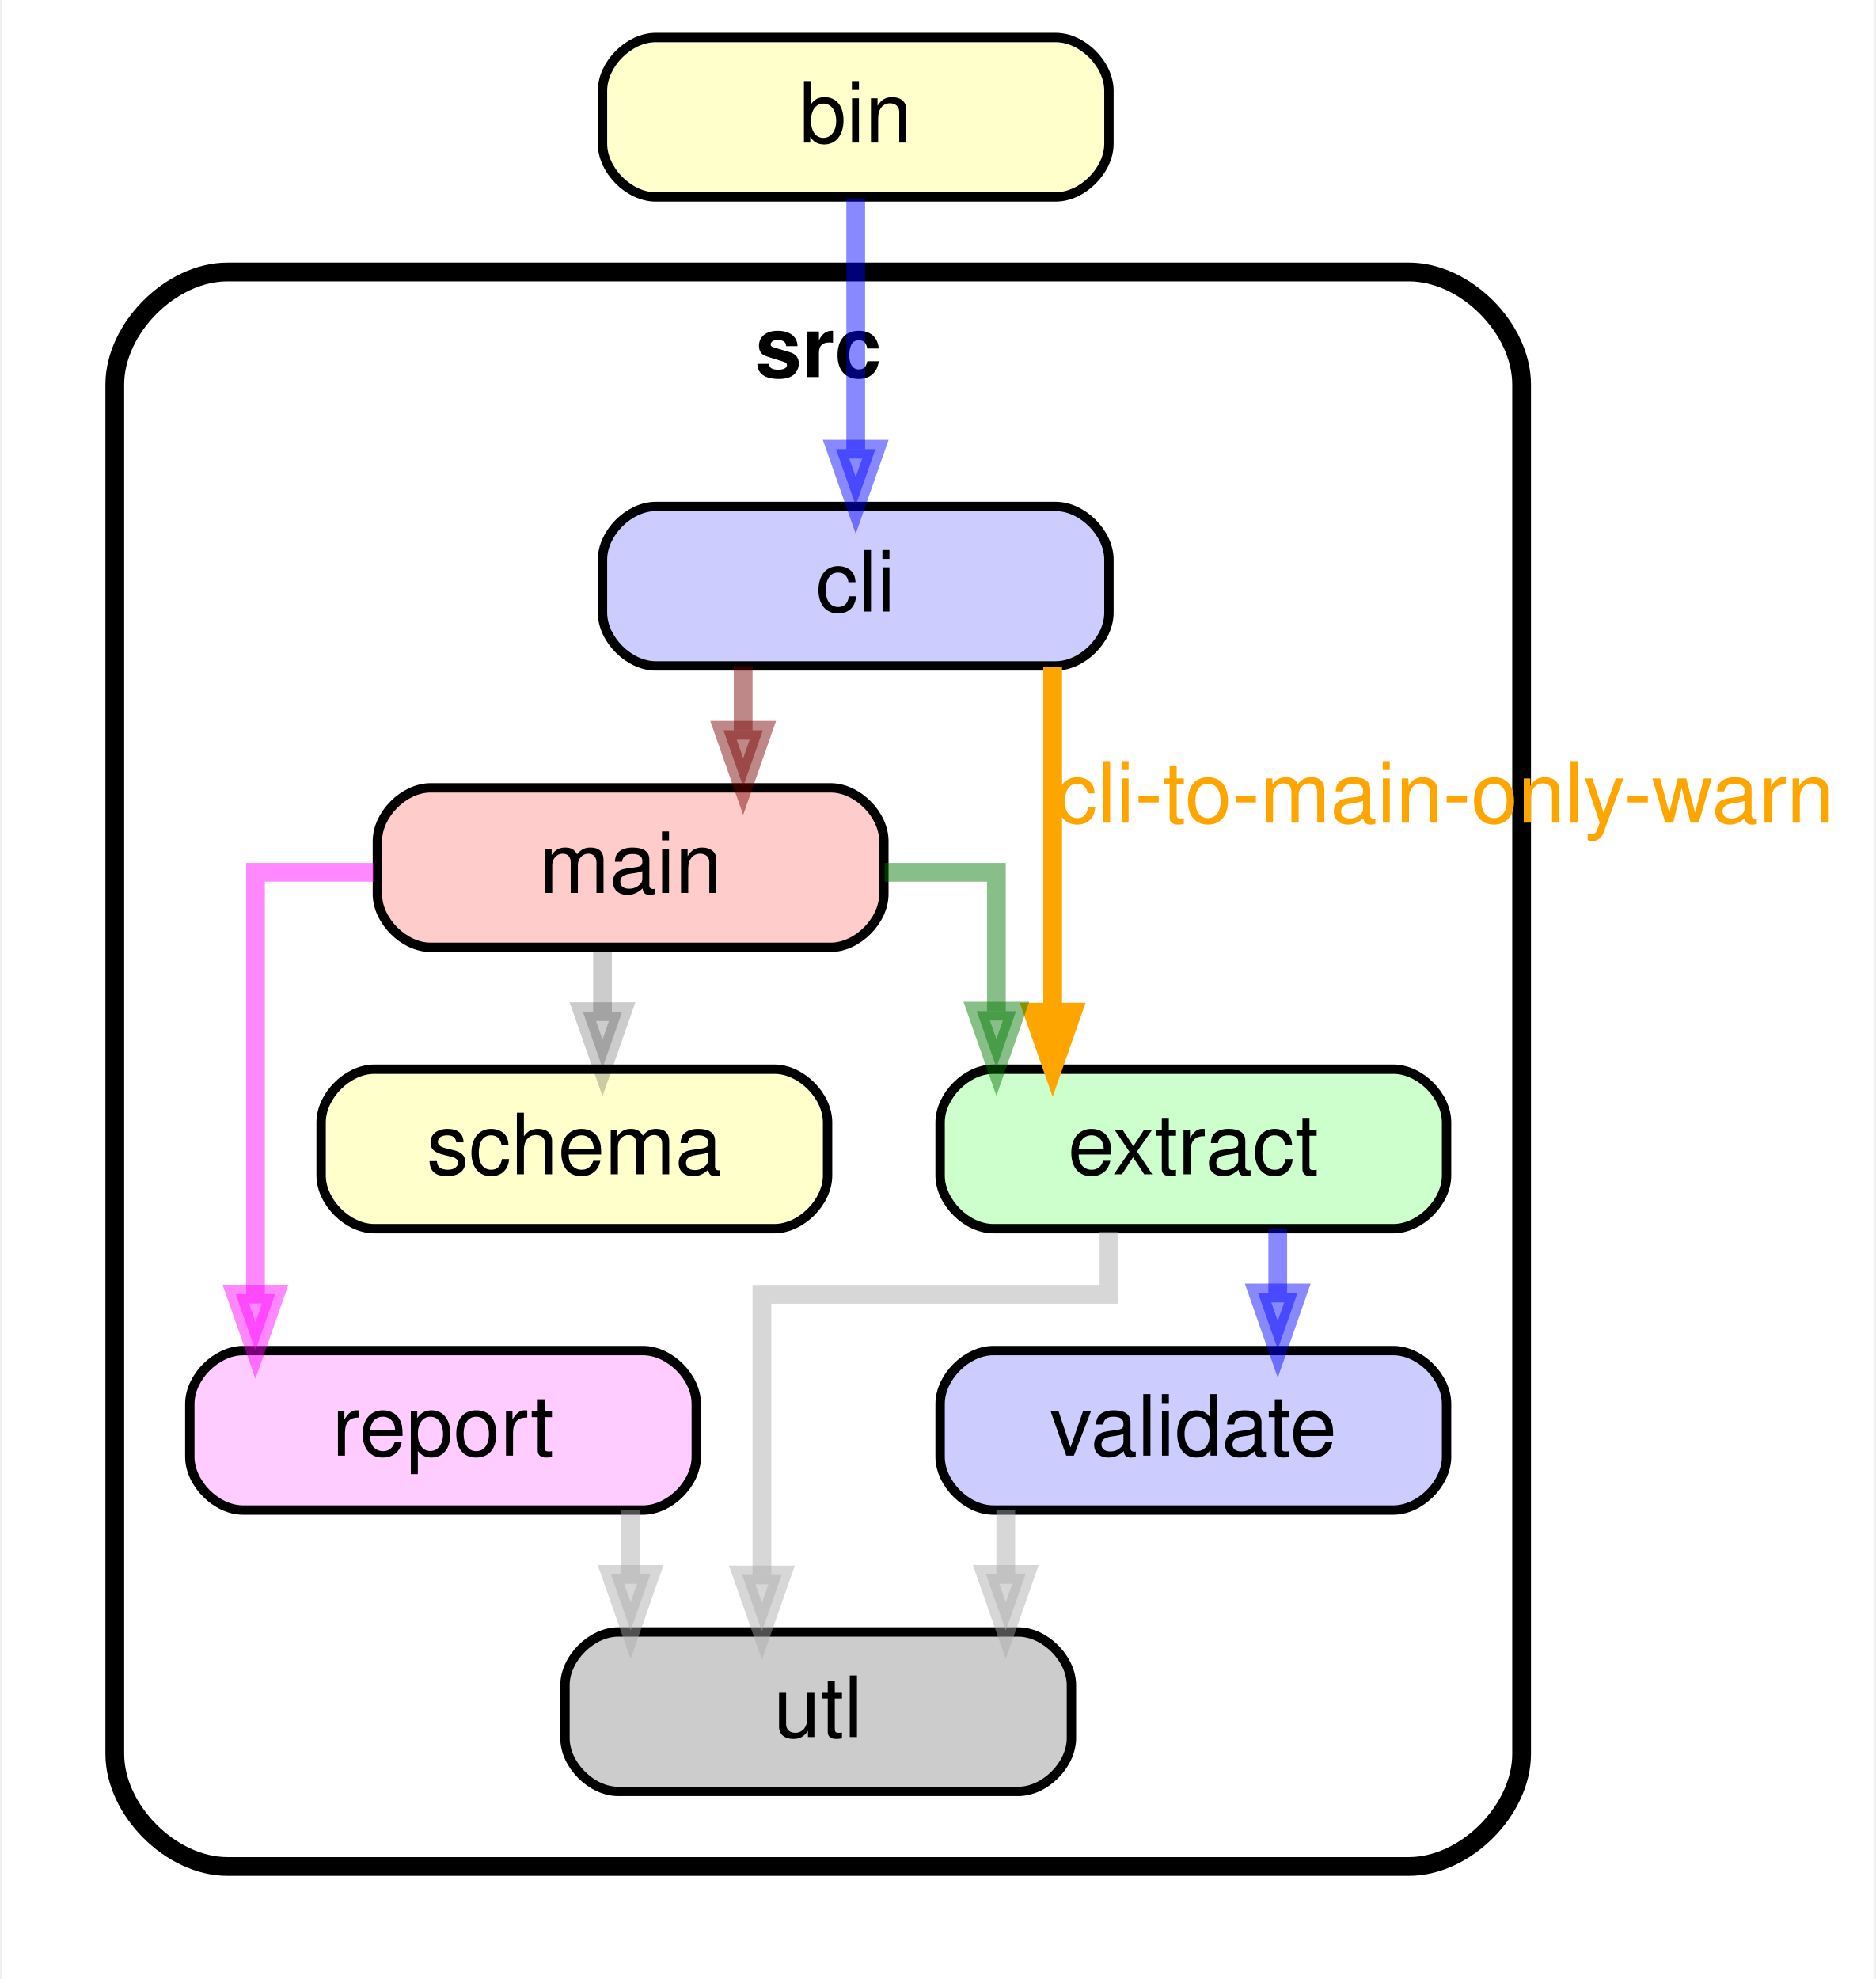
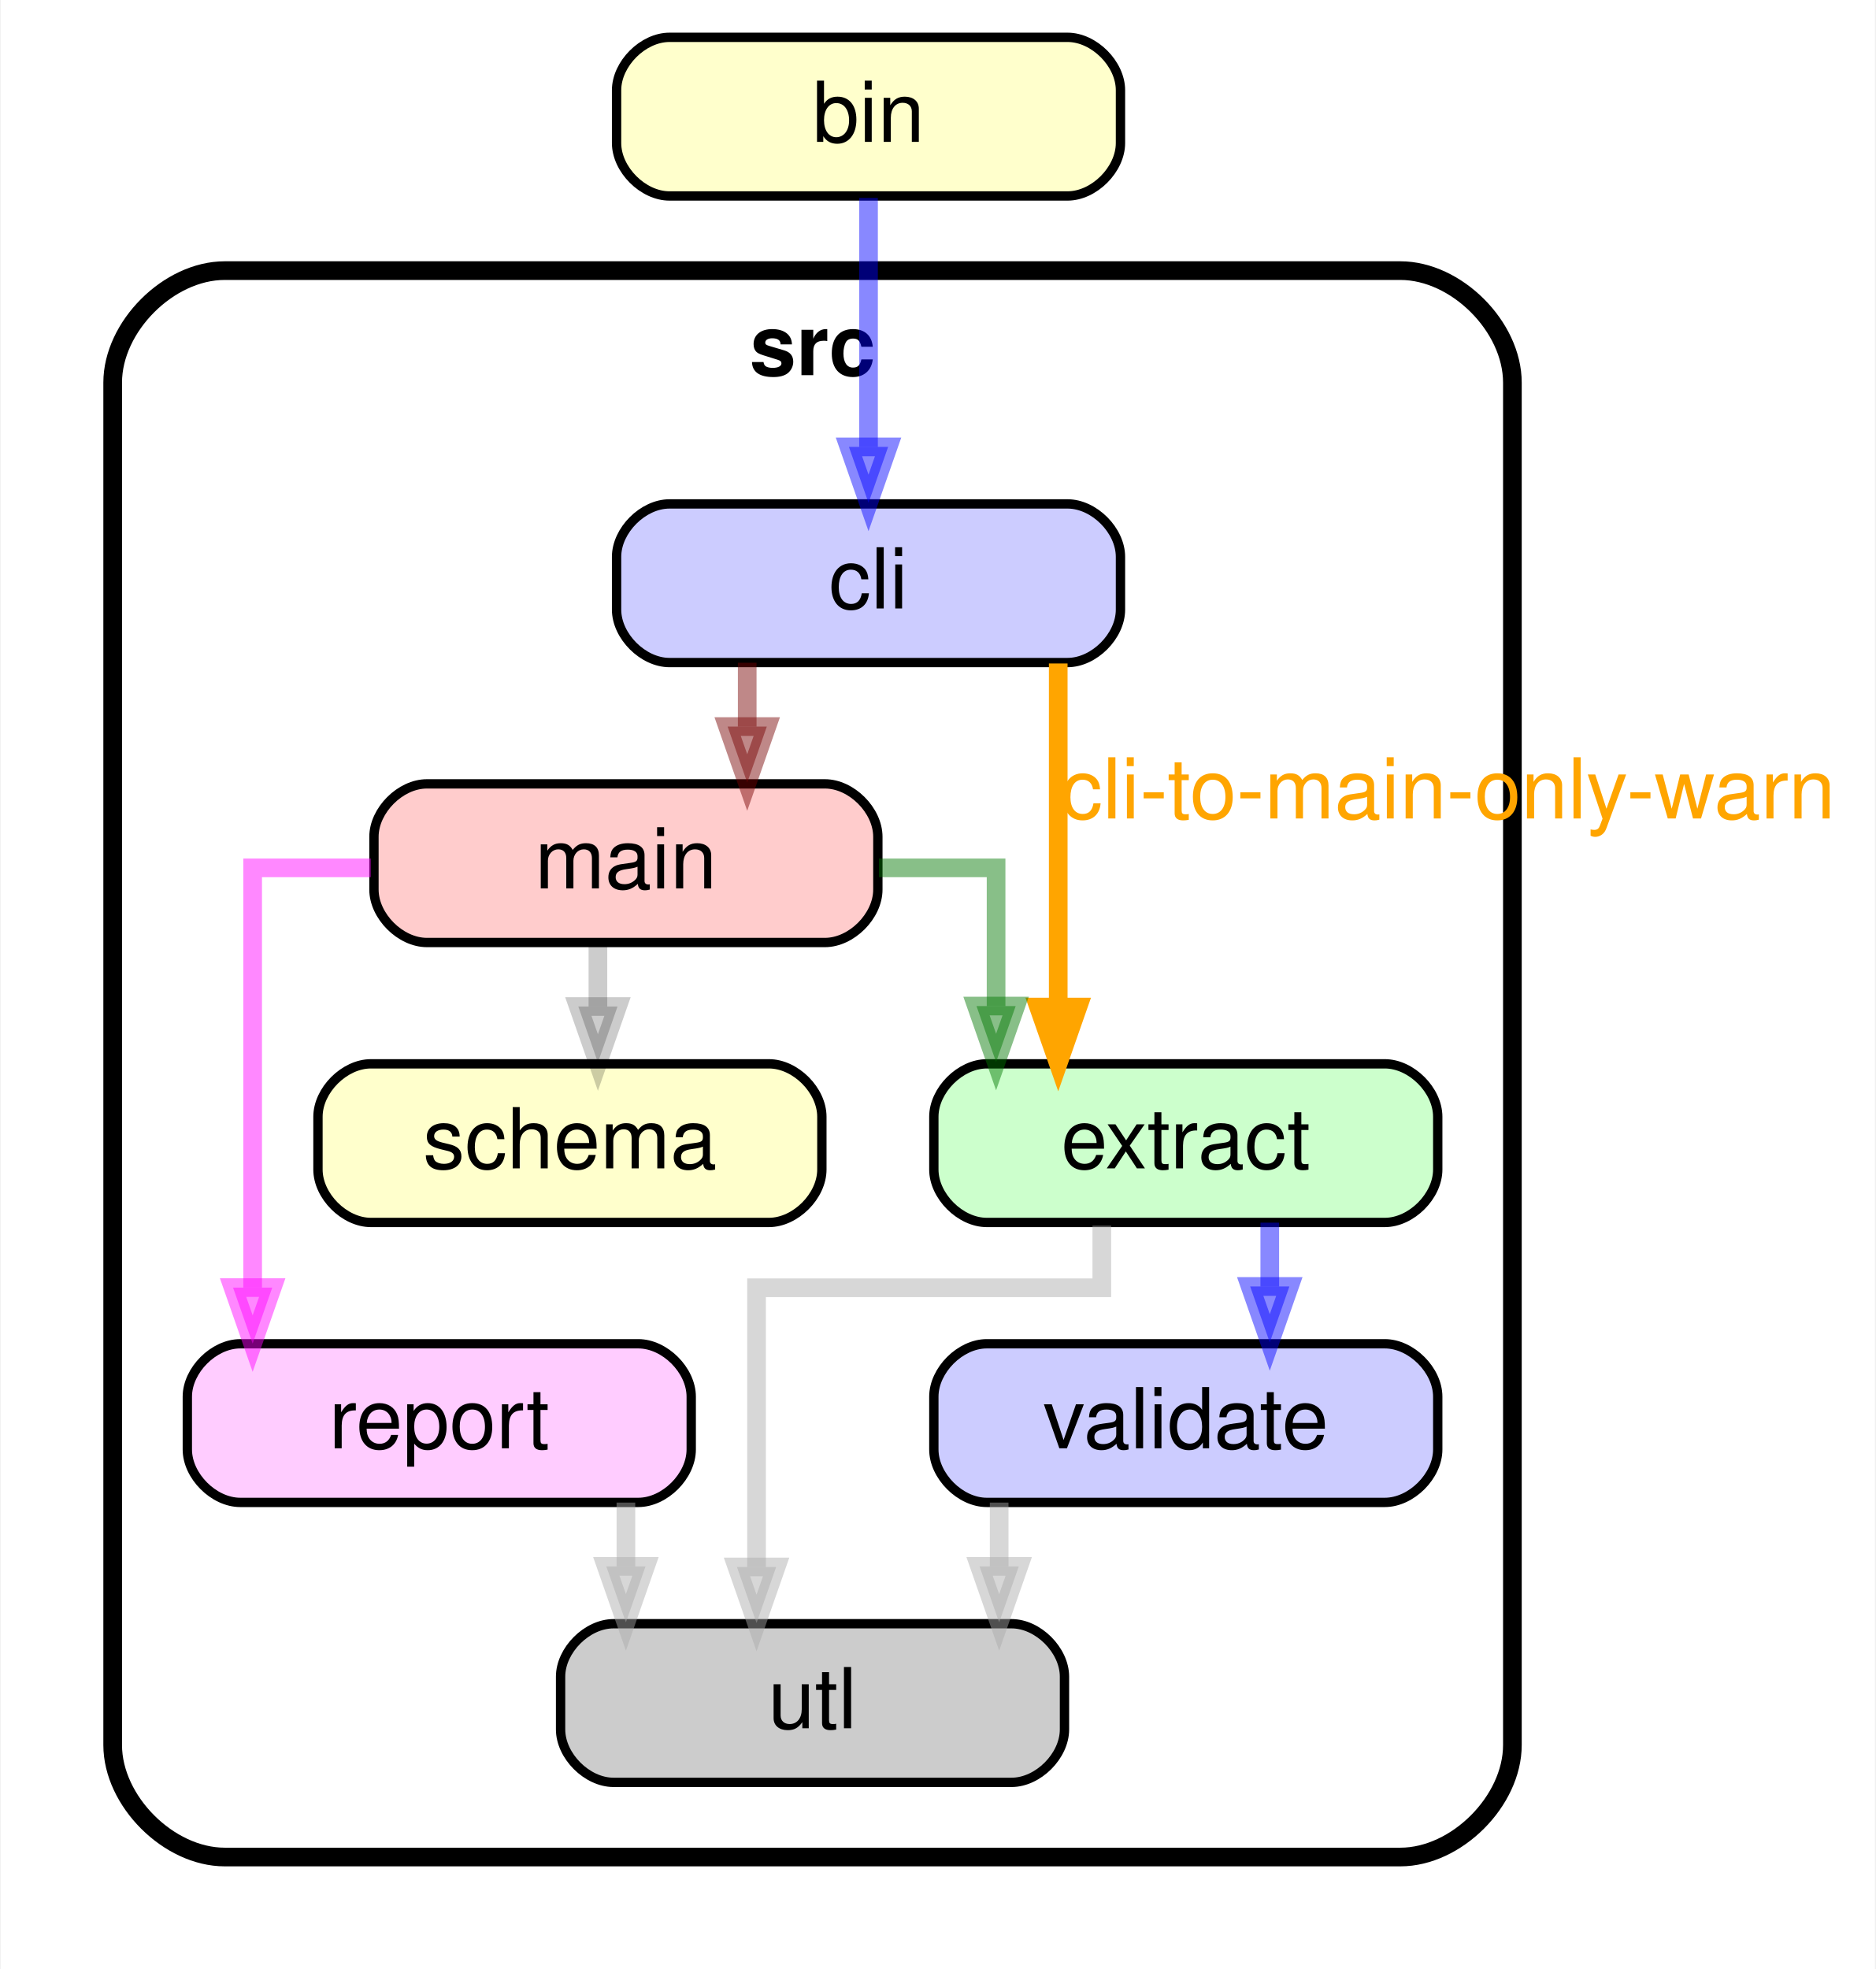
- <svg xmlns="http://www.w3.org/2000/svg" xmlns:xlink="http://www.w3.org/1999/xlink" width="200pt" height="211pt" viewBox="0.00 0.00 199.52 211.00">
+ <svg xmlns="http://www.w3.org/2000/svg" xmlns:xlink="http://www.w3.org/1999/xlink" width="201pt" height="211pt" viewBox="0.00 0.00 200.85 211.00">
  <g id="graph0" class="graph" transform="scale(1 1) rotate(0) translate(4 207)">
-     <polygon fill="white" stroke="transparent" points="-4,4 -4,-207 195.52,-207 195.52,4 -4,4" />
+     <polygon fill="white" stroke="transparent" points="-4,4 -4,-207 196.85,-207 196.85,4 -4,4" />
    <g id="clust1" class="cluster">
      <path fill="#ffffff" stroke="black" stroke-width="2" d="M20,-8C20,-8 146,-8 146,-8 152,-8 158,-14 158,-20 158,-20 158,-166 158,-166 158,-172 152,-178 146,-178 146,-178 20,-178 20,-178 14,-178 8,-172 8,-166 8,-166 8,-20 8,-20 8,-14 14,-8 20,-8" />
      <text text-anchor="middle" x="83" y="-166.8" font-family="Helvetica,sans-Serif" font-weight="bold" font-size="9.00">src</text>
    </g>
    <g id="node1" class="node">
      <g id="a_node1">
        <a xlink:href="https://github.com/sverweij/dependency-cruiser/blob/develop/bin/" xlink:title="bin">
-           <path fill="#ffffcc" stroke="black" d="M108.33,-203C108.33,-203 65.67,-203 65.67,-203 62.83,-203 60,-200.17 60,-197.33 60,-197.33 60,-191.67 60,-191.67 60,-188.83 62.83,-186 65.67,-186 65.67,-186 108.33,-186 108.33,-186 111.17,-186 114,-188.83 114,-191.67 114,-191.67 114,-197.33 114,-197.33 114,-200.17 111.17,-203 108.33,-203" />
-           <text text-anchor="middle" x="87" y="-191.8" font-family="Helvetica,sans-Serif" font-size="9.00">bin</text>
+           <path fill="#ffffcc" stroke="black" d="M110.33,-203C110.33,-203 67.67,-203 67.67,-203 64.83,-203 62,-200.17 62,-197.33 62,-197.33 62,-191.67 62,-191.67 62,-188.83 64.83,-186 67.67,-186 67.67,-186 110.33,-186 110.33,-186 113.17,-186 116,-188.83 116,-191.67 116,-191.67 116,-197.33 116,-197.33 116,-200.17 113.17,-203 110.33,-203" />
+           <text text-anchor="middle" x="89" y="-191.8" font-family="Helvetica,sans-Serif" font-size="9.00">bin</text>
        </a>
      </g>
    </g>
    <g id="node2" class="node">
      <g id="a_node2">
        <a xlink:href="https://github.com/sverweij/dependency-cruiser/blob/develop/src/cli" xlink:title="cli">
-           <path fill="#ccccff" stroke="black" d="M108.33,-153C108.33,-153 65.67,-153 65.67,-153 62.83,-153 60,-150.17 60,-147.33 60,-147.33 60,-141.67 60,-141.67 60,-138.83 62.83,-136 65.67,-136 65.67,-136 108.33,-136 108.33,-136 111.17,-136 114,-138.83 114,-141.67 114,-141.67 114,-147.33 114,-147.33 114,-150.17 111.17,-153 108.33,-153" />
-           <text text-anchor="middle" x="87" y="-141.8" font-family="Helvetica,sans-Serif" font-size="9.00">cli</text>
+           <path fill="#ccccff" stroke="black" d="M110.33,-153C110.33,-153 67.67,-153 67.67,-153 64.83,-153 62,-150.17 62,-147.33 62,-147.33 62,-141.67 62,-141.67 62,-138.83 64.83,-136 67.67,-136 67.67,-136 110.33,-136 110.33,-136 113.17,-136 116,-138.83 116,-141.67 116,-141.67 116,-147.33 116,-147.33 116,-150.17 113.17,-153 110.33,-153" />
+           <text text-anchor="middle" x="89" y="-141.8" font-family="Helvetica,sans-Serif" font-size="9.00">cli</text>
        </a>
      </g>
    </g>
    <g id="edge1" class="edge">
-       <path fill="none" stroke="#0000ff" stroke-width="2" stroke-opacity="0.467" d="M87,-185.79C87,-185.79 87,-159.11 87,-159.11" />
-       <polygon fill="#0000ff" fill-opacity="0.467" stroke="#0000ff" stroke-width="2" stroke-opacity="0.467" points="89.1,-159.11 87,-153.11 84.9,-159.11 89.1,-159.11" />
+       <path fill="none" stroke="#0000ff" stroke-width="2" stroke-opacity="0.467" d="M89,-185.79C89,-185.79 89,-159.11 89,-159.11" />
+       <polygon fill="#0000ff" fill-opacity="0.467" stroke="#0000ff" stroke-width="2" stroke-opacity="0.467" points="91.1,-159.11 89,-153.11 86.9,-159.11 91.1,-159.11" />
    </g>
-     <g id="node4" class="node">
-       <g id="a_node4">
+     <g id="node3" class="node">
+       <g id="a_node3">
        <a xlink:href="https://github.com/sverweij/dependency-cruiser/blob/develop/src/main" xlink:title="main">
          <path fill="#ffcccc" stroke="black" d="M84.33,-123C84.33,-123 41.67,-123 41.67,-123 38.83,-123 36,-120.17 36,-117.33 36,-117.33 36,-111.67 36,-111.67 36,-108.83 38.83,-106 41.67,-106 41.67,-106 84.33,-106 84.33,-106 87.17,-106 90,-108.83 90,-111.67 90,-111.67 90,-117.33 90,-117.33 90,-120.17 87.17,-123 84.33,-123" />
          <text text-anchor="middle" x="63" y="-111.8" font-family="Helvetica,sans-Serif" font-size="9.00">main</text>
        </a>
      </g>
    </g>
    <g id="edge2" class="edge">
-       <path fill="none" stroke="#770000" stroke-width="2" stroke-opacity="0.467" d="M75,-135.98C75,-135.98 75,-129.14 75,-129.14" />
-       <polygon fill="#770000" fill-opacity="0.467" stroke="#770000" stroke-width="2" stroke-opacity="0.467" points="77.1,-129.14 75,-123.14 72.9,-129.14 77.1,-129.14" />
+       <path fill="none" stroke="#770000" stroke-width="2" stroke-opacity="0.467" d="M76,-135.98C76,-135.98 76,-129.14 76,-129.14" />
+       <polygon fill="#770000" fill-opacity="0.467" stroke="#770000" stroke-width="2" stroke-opacity="0.467" points="78.1,-129.14 76,-123.14 73.9,-129.14 78.1,-129.14" />
    </g>
-     <g id="node5" class="node">
-       <g id="a_node5">
+     <g id="node4" class="node">
+       <g id="a_node4">
        <a xlink:href="https://github.com/sverweij/dependency-cruiser/blob/develop/src/extract" xlink:title="extract">
          <path fill="#ccffcc" stroke="black" d="M144.33,-93C144.33,-93 101.67,-93 101.67,-93 98.83,-93 96,-90.17 96,-87.33 96,-87.33 96,-81.67 96,-81.67 96,-78.83 98.83,-76 101.67,-76 101.67,-76 144.33,-76 144.33,-76 147.17,-76 150,-78.83 150,-81.67 150,-81.67 150,-87.33 150,-87.33 150,-90.17 147.17,-93 144.33,-93" />
          <text text-anchor="middle" x="123" y="-81.8" font-family="Helvetica,sans-Serif" font-size="9.00">extract</text>
        </a>
      </g>
    </g>
    <g id="edge3" class="edge">
      <g id="a_edge3">
        <a xlink:title="cli-to-main-only-warn">
-           <path fill="none" stroke="orange" stroke-width="2" d="M108,-135.9C108,-135.9 108,-99.08 108,-99.08" />
-           <polygon fill="orange" stroke="orange" stroke-width="2" points="110.1,-99.08 108,-93.08 105.9,-99.08 110.1,-99.08" />
+           <path fill="none" stroke="orange" stroke-width="2" d="M109.33,-135.9C109.33,-135.9 109.33,-99.08 109.33,-99.08" />
+           <polygon fill="orange" stroke="orange" stroke-width="2" points="111.43,-99.08 109.33,-93.08 107.23,-99.08 111.43,-99.08" />
        </a>
      </g>
-       <text text-anchor="middle" x="149.76" y="-119.29" font-family="Helvetica,sans-Serif" font-size="9.00" fill="orange">cli-to-main-only-warn</text>
+       <text text-anchor="middle" x="151.09" y="-119.29" font-family="Helvetica,sans-Serif" font-size="9.00" fill="orange">cli-to-main-only-warn</text>
    </g>
    <g id="edge6" class="edge">
-       <path fill="none" stroke="#007700" stroke-width="2" stroke-opacity="0.467" d="M90.09,-114C96.74,-114 102,-114 102,-114 102,-114 102,-99.19 102,-99.19" />
-       <polygon fill="#007700" fill-opacity="0.467" stroke="#007700" stroke-width="2" stroke-opacity="0.467" points="104.1,-99.19 102,-93.19 99.9,-99.19 104.1,-99.19" />
+       <path fill="none" stroke="#007700" stroke-width="2" stroke-opacity="0.467" d="M90.12,-114C97.09,-114 102.67,-114 102.67,-114 102.67,-114 102.67,-99.19 102.67,-99.19" />
+       <polygon fill="#007700" fill-opacity="0.467" stroke="#007700" stroke-width="2" stroke-opacity="0.467" points="104.77,-99.19 102.67,-93.19 100.57,-99.19 104.77,-99.19" />
    </g>
-     <g id="node8" class="node">
-       <g id="a_node8">
+     <g id="node7" class="node">
+       <g id="a_node7">
        <a xlink:href="https://github.com/sverweij/dependency-cruiser/blob/develop/src/report" xlink:title="report">
          <path fill="#ffccff" stroke="black" d="M64.33,-63C64.33,-63 21.67,-63 21.67,-63 18.83,-63 16,-60.17 16,-57.33 16,-57.33 16,-51.67 16,-51.67 16,-48.83 18.83,-46 21.67,-46 21.67,-46 64.33,-46 64.33,-46 67.17,-46 70,-48.83 70,-51.67 70,-51.67 70,-57.33 70,-57.33 70,-60.17 67.17,-63 64.33,-63" />
          <text text-anchor="middle" x="43" y="-51.8" font-family="Helvetica,sans-Serif" font-size="9.00">report</text>
        </a>
      </g>
    </g>
    <g id="edge7" class="edge">
      <path fill="none" stroke="#ff00ff" stroke-width="2" stroke-opacity="0.467" d="M35.66,-114C28.62,-114 23,-114 23,-114 23,-114 23,-69.02 23,-69.02" />
      <polygon fill="#ff00ff" fill-opacity="0.467" stroke="#ff00ff" stroke-width="2" stroke-opacity="0.467" points="25.1,-69.02 23,-63.02 20.9,-69.02 25.1,-69.02" />
    </g>
-     <g id="node9" class="node">
-       <g id="a_node9">
+     <g id="node8" class="node">
+       <g id="a_node8">
        <a xlink:href="https://github.com/sverweij/dependency-cruiser/blob/develop/src/schema" xlink:title="schema">
          <path fill="#ffffcc" stroke="black" d="M78.33,-93C78.33,-93 35.67,-93 35.67,-93 32.83,-93 30,-90.17 30,-87.33 30,-87.33 30,-81.67 30,-81.67 30,-78.83 32.83,-76 35.67,-76 35.67,-76 78.33,-76 78.33,-76 81.17,-76 84,-78.83 84,-81.67 84,-81.67 84,-87.33 84,-87.33 84,-90.17 81.17,-93 78.33,-93" />
          <text text-anchor="middle" x="57" y="-81.8" font-family="Helvetica,sans-Serif" font-size="9.00">schema</text>
        </a>
      </g>
    </g>
    <g id="edge8" class="edge">
      <path fill="none" stroke="#000000" stroke-width="2" stroke-opacity="0.2" d="M60,-105.98C60,-105.98 60,-99.14 60,-99.14" />
      <polygon fill="#000000" fill-opacity="0.2" stroke="#000000" stroke-width="2" stroke-opacity="0.2" points="62.1,-99.14 60,-93.14 57.9,-99.14 62.1,-99.14" />
    </g>
-     <g id="node6" class="node">
-       <g id="a_node6">
+     <g id="node5" class="node">
+       <g id="a_node5">
        <a xlink:href="https://github.com/sverweij/dependency-cruiser/blob/develop/src/validate" xlink:title="validate">
          <path fill="#ccccff" stroke="black" d="M144.33,-63C144.33,-63 101.67,-63 101.67,-63 98.83,-63 96,-60.17 96,-57.33 96,-57.33 96,-51.67 96,-51.67 96,-48.83 98.83,-46 101.67,-46 101.67,-46 144.33,-46 144.33,-46 147.17,-46 150,-48.83 150,-51.67 150,-51.67 150,-57.33 150,-57.33 150,-60.17 147.17,-63 144.33,-63" />
          <text text-anchor="middle" x="123" y="-51.8" font-family="Helvetica,sans-Serif" font-size="9.00">validate</text>
        </a>
      </g>
    </g>
    <g id="edge4" class="edge">
      <path fill="none" stroke="#0000ff" stroke-width="2" stroke-opacity="0.467" d="M132,-75.98C132,-75.98 132,-69.14 132,-69.14" />
      <polygon fill="#0000ff" fill-opacity="0.467" stroke="#0000ff" stroke-width="2" stroke-opacity="0.467" points="134.1,-69.14 132,-63.14 129.9,-69.14 134.1,-69.14" />
    </g>
-     <g id="node7" class="node">
-       <g id="a_node7">
+     <g id="node6" class="node">
+       <g id="a_node6">
        <a xlink:href="https://github.com/sverweij/dependency-cruiser/blob/develop/src/utl" xlink:title="utl">
          <path fill="#cccccc" stroke="black" d="M104.33,-33C104.33,-33 61.67,-33 61.67,-33 58.83,-33 56,-30.17 56,-27.33 56,-27.33 56,-21.67 56,-21.67 56,-18.83 58.83,-16 61.67,-16 61.67,-16 104.33,-16 104.33,-16 107.17,-16 110,-18.83 110,-21.67 110,-21.67 110,-27.33 110,-27.33 110,-30.17 107.17,-33 104.33,-33" />
          <text text-anchor="middle" x="83" y="-21.8" font-family="Helvetica,sans-Serif" font-size="9.00">utl</text>
        </a>
      </g>
    </g>
    <g id="edge5" class="edge">
      <path fill="none" stroke="#aaaaaa" stroke-width="2" stroke-opacity="0.467" d="M114,-75.66C114,-72.18 114,-69 114,-69 114,-69 77,-69 77,-69 77,-69 77,-39.08 77,-39.08" />
      <polygon fill="#aaaaaa" fill-opacity="0.467" stroke="#aaaaaa" stroke-width="2" stroke-opacity="0.467" points="79.1,-39.08 77,-33.08 74.9,-39.08 79.1,-39.08" />
    </g>
    <g id="edge10" class="edge">
      <path fill="none" stroke="#aaaaaa" stroke-width="2" stroke-opacity="0.467" d="M103,-45.98C103,-45.98 103,-39.14 103,-39.14" />
      <polygon fill="#aaaaaa" fill-opacity="0.467" stroke="#aaaaaa" stroke-width="2" stroke-opacity="0.467" points="105.1,-39.14 103,-33.14 100.9,-39.14 105.1,-39.14" />
    </g>
    <g id="edge9" class="edge">
      <path fill="none" stroke="#aaaaaa" stroke-width="2" stroke-opacity="0.467" d="M63,-45.98C63,-45.98 63,-39.14 63,-39.14" />
      <polygon fill="#aaaaaa" fill-opacity="0.467" stroke="#aaaaaa" stroke-width="2" stroke-opacity="0.467" points="65.1,-39.14 63,-33.14 60.9,-39.14 65.1,-39.14" />
    </g>
  </g>
</svg>
